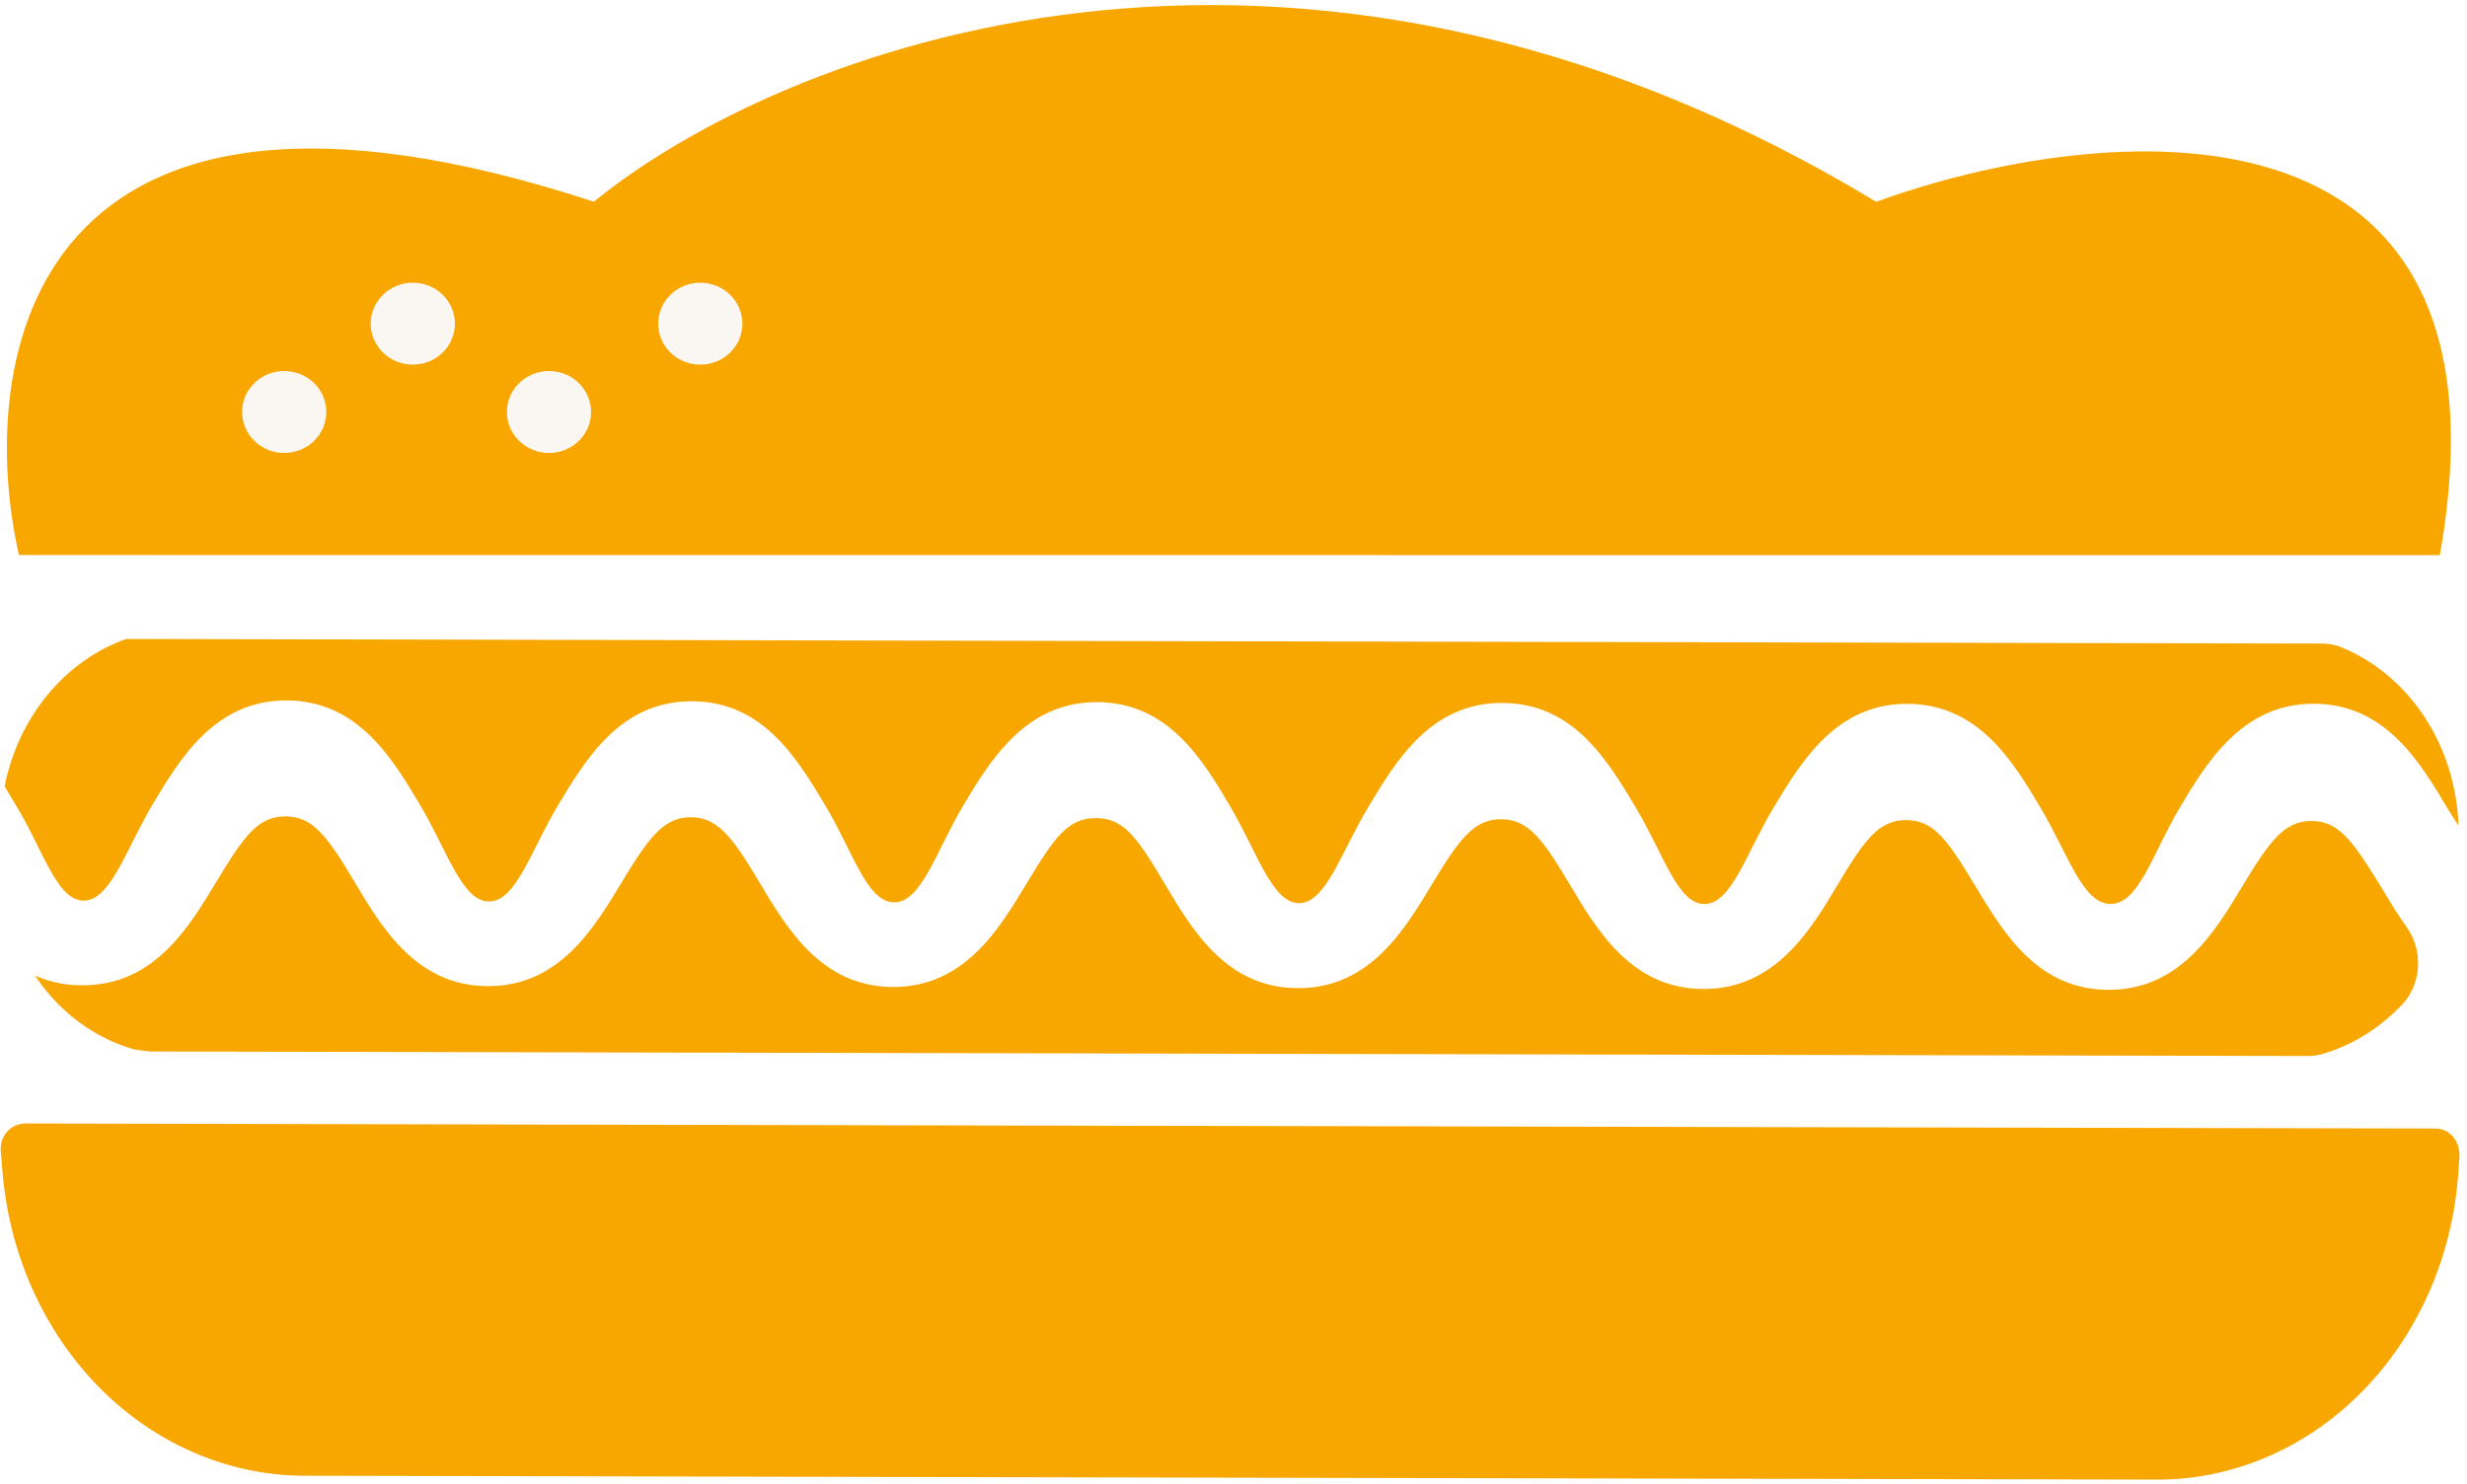
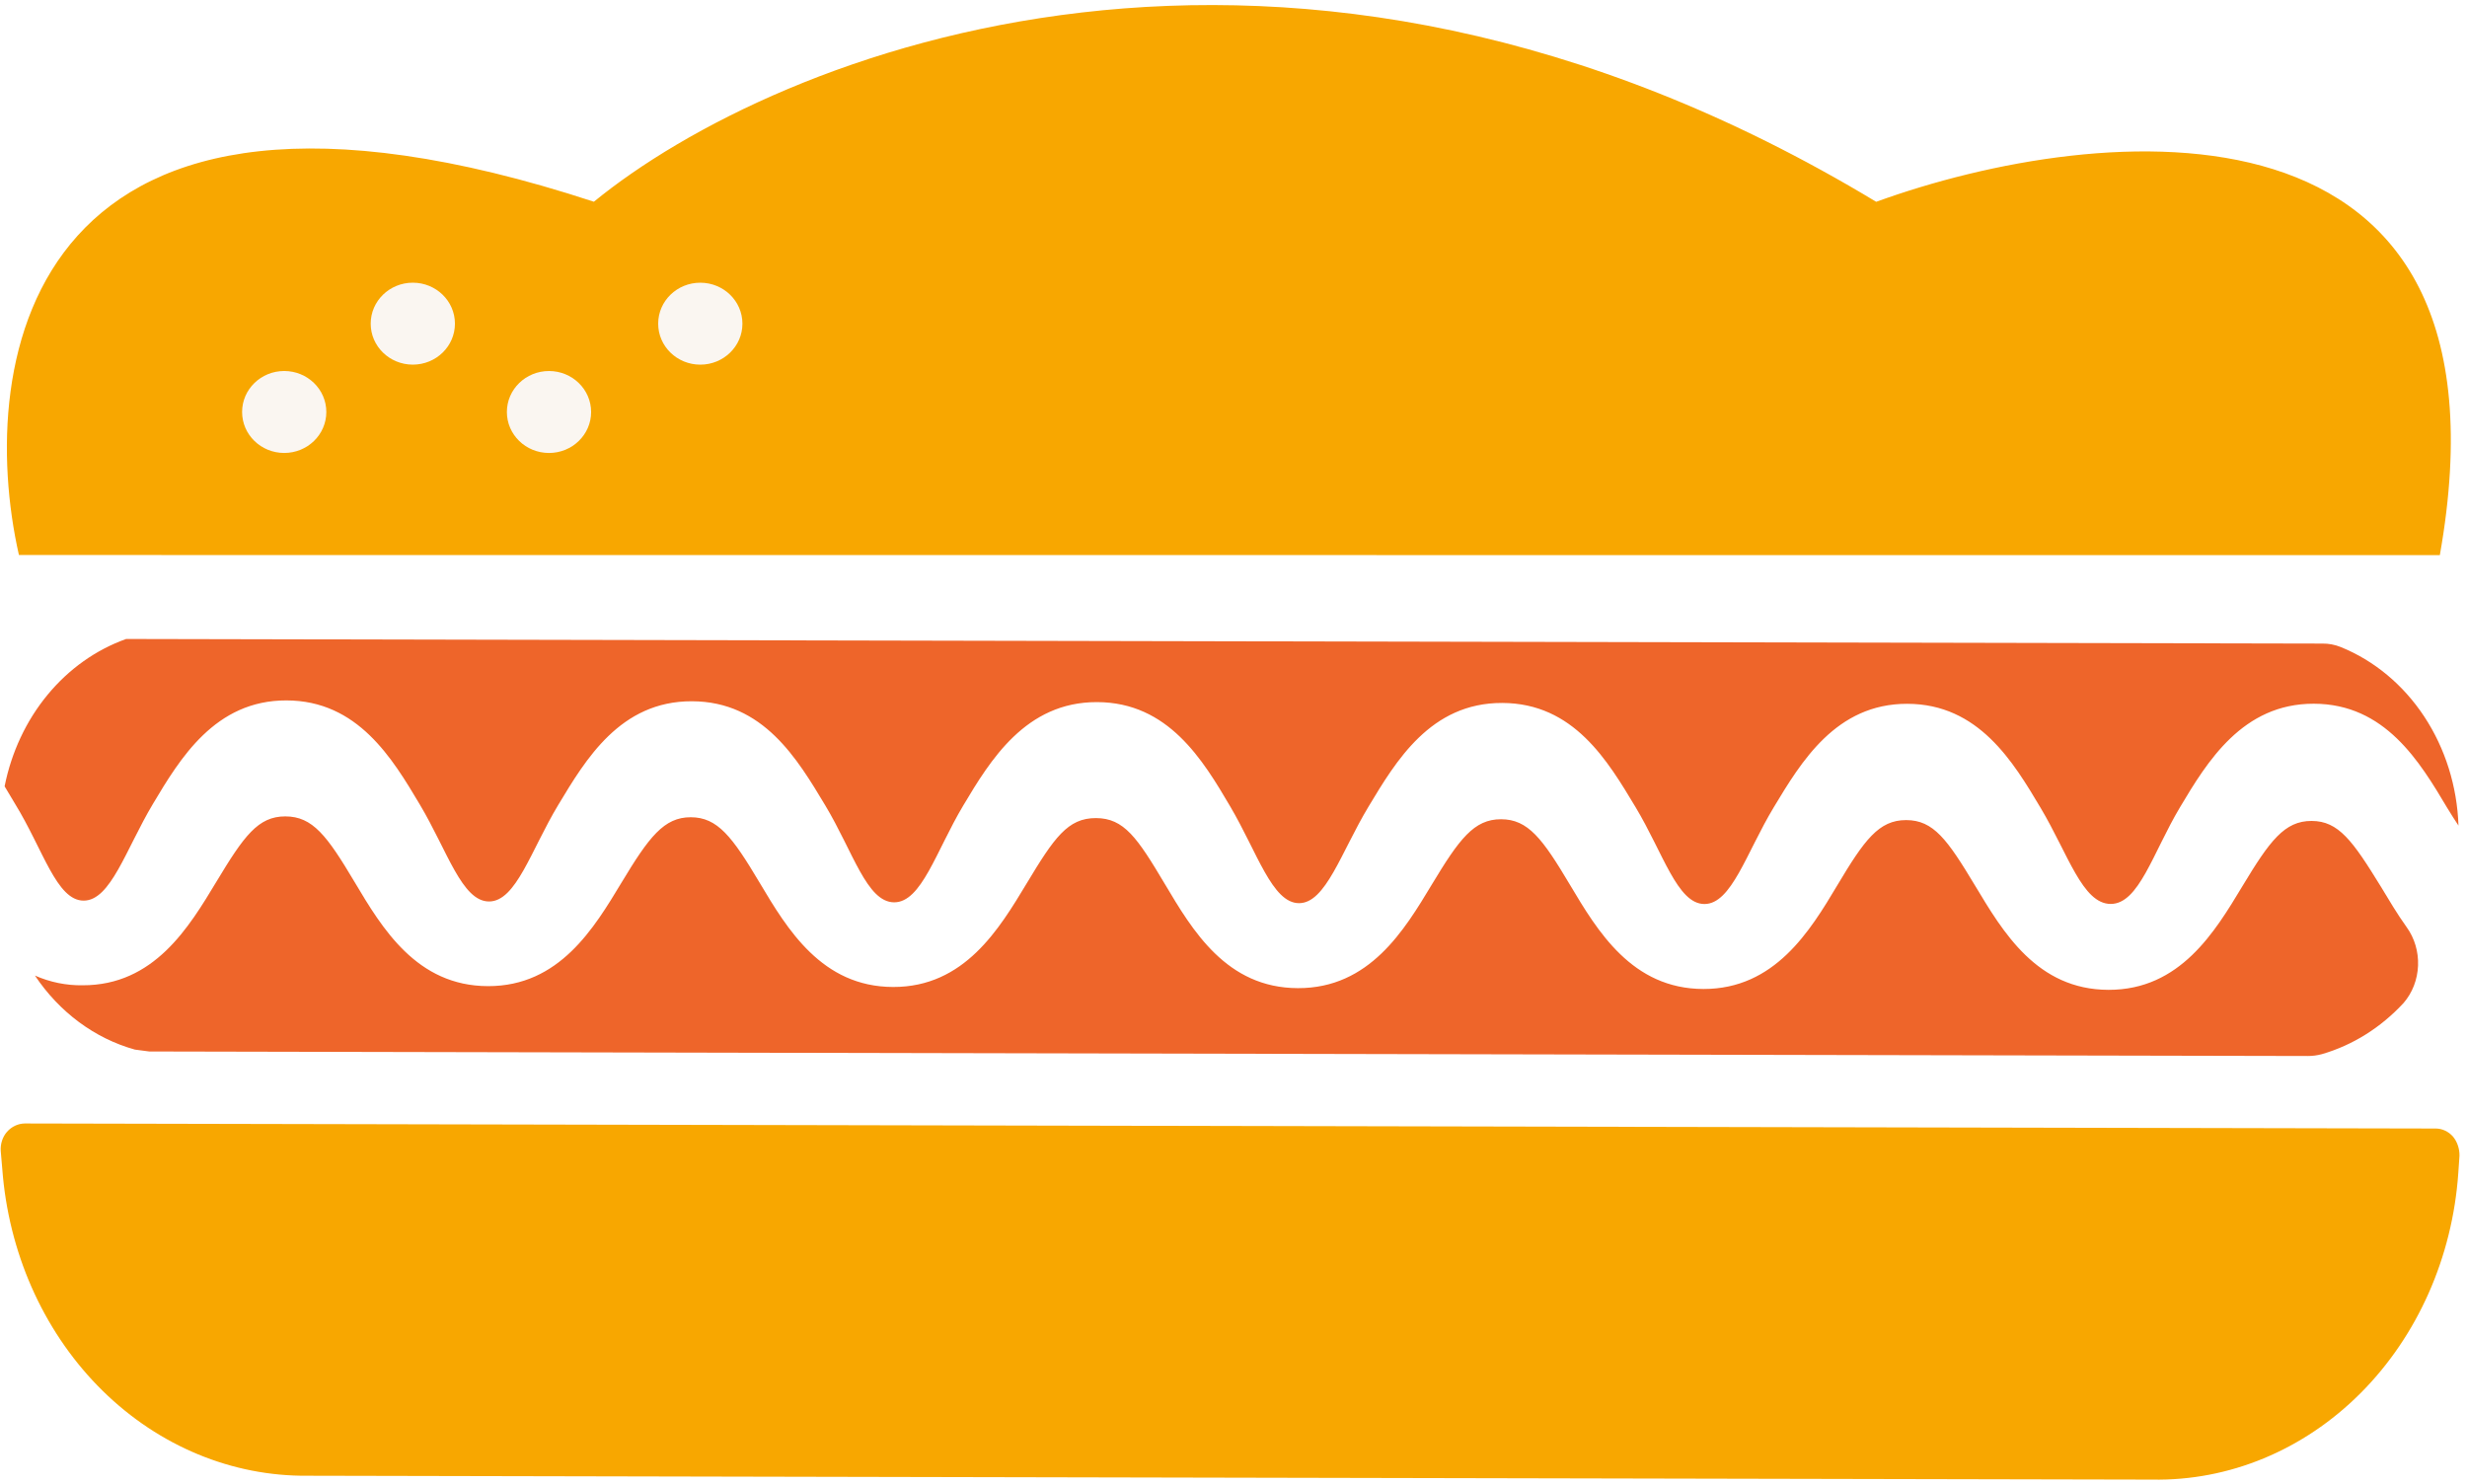
<svg xmlns="http://www.w3.org/2000/svg" width="301" height="181" viewBox="0 0 301 181" fill="none">
  <path d="M299.939 143.122C299.226 153.425 294.958 163.039 288.012 169.997C281.065 176.954 271.964 180.727 262.573 180.544L37.537 180.073C28.327 180.16 19.418 176.472 12.545 169.729C5.673 162.985 1.329 153.668 0.36 143.593L0.091 140.451C0.062 140.024 0.115 139.594 0.246 139.19C0.377 138.786 0.584 138.417 0.853 138.107C1.426 137.466 2.205 137.101 3.022 137.09L297.165 137.705C297.562 137.704 297.955 137.791 298.321 137.961C298.687 138.131 299.019 138.38 299.295 138.694C299.819 139.338 300.1 140.177 300.082 141.041L299.939 143.122Z" fill="#F8A700" />
-   <path d="M285.592 78.952C284.877 78.663 284.119 78.52 283.357 78.531L15.392 77.97C11.708 79.281 8.4 81.631 5.798 84.786C3.196 87.941 1.391 91.791 0.563 95.951L1.831 98.073C5.259 103.643 6.897 109.89 10.2 109.897C13.502 109.904 15.338 103.664 18.652 98.108C21.966 92.553 26.246 85.448 34.949 85.466C43.652 85.484 47.868 92.531 51.227 98.177C54.587 103.822 56.362 109.994 59.665 110.001C62.967 110.007 64.769 103.768 68.117 98.212C71.465 92.656 75.677 85.551 84.414 85.569C93.151 85.588 97.299 92.635 100.693 98.28C104.086 103.926 105.759 110.097 109.096 110.104C112.432 110.111 114.2 103.871 117.513 98.315C120.827 92.76 125.142 85.655 133.845 85.673C142.548 85.691 146.764 92.738 150.089 98.384C153.414 104.029 155.224 110.201 158.492 110.207C161.76 110.214 163.63 103.975 166.979 98.419C170.327 92.863 174.539 85.758 183.276 85.776C192.013 85.795 196.161 92.842 199.554 98.487C202.948 104.133 204.655 110.304 207.957 110.311C211.259 110.318 213.061 104.078 216.409 98.522C219.758 92.967 224.004 85.862 232.707 85.88C241.409 85.898 245.626 92.945 248.985 98.591C252.344 104.236 254.086 110.294 257.526 110.301C260.966 110.308 262.664 104.068 265.978 98.513C269.292 92.957 273.607 85.852 282.31 85.87C291.012 85.888 295.229 92.936 298.588 98.581C299.068 99.339 299.514 100.097 299.96 100.741C299.798 95.951 298.346 91.322 295.788 87.442C293.23 83.563 289.681 80.608 285.592 78.952Z" fill="#F8A700" />
-   <path d="M16.456 128.074L18.21 128.304L281.566 128.856C282.146 128.859 282.723 128.783 283.286 128.632C287.056 127.542 290.5 125.383 293.275 122.372C294.338 121.14 294.96 119.526 295.027 117.83C295.094 116.133 294.601 114.467 293.639 113.139C292.472 111.51 291.444 109.767 290.484 108.176C287.056 102.606 285.341 100.18 282.039 100.173C278.737 100.167 276.943 102.585 273.594 108.14C270.246 113.696 266 120.801 257.263 120.783C248.526 120.764 244.378 113.717 240.985 108.072C237.591 102.427 235.91 100.077 232.574 100.07C229.237 100.063 227.478 102.481 224.164 108.037C220.85 113.592 216.535 120.697 207.832 120.679C199.129 120.661 194.913 113.614 191.554 107.968C188.195 102.323 186.445 99.973 183.143 99.966C179.841 99.96 178.047 102.378 174.698 107.933C171.35 113.489 167.104 120.594 158.367 120.576C149.63 120.557 145.482 113.51 142.123 107.865C138.764 102.22 137.152 99.832 133.712 99.825C130.272 99.818 128.616 102.236 125.268 107.792C121.919 113.347 117.674 120.453 108.971 120.434C100.268 120.416 96.052 113.369 92.692 107.724C89.333 102.078 87.549 99.728 84.281 99.722C81.013 99.715 79.185 102.133 75.837 107.688C72.489 113.244 68.243 120.349 59.54 120.331C50.837 120.313 46.621 113.265 43.261 107.62C39.902 101.975 38.153 99.625 34.816 99.618C31.48 99.611 29.755 102.029 26.406 107.585C23.058 113.14 18.812 120.246 10.075 120.227C8.086 120.257 6.111 119.854 4.264 119.042C7.253 123.517 11.563 126.71 16.456 128.074Z" fill="#F8A700" />
+   <path d="M285.592 78.952C284.877 78.663 284.119 78.52 283.357 78.531L15.392 77.97C11.708 79.281 8.4 81.631 5.798 84.786C3.196 87.941 1.391 91.791 0.563 95.951L1.831 98.073C5.259 103.643 6.897 109.89 10.2 109.897C13.502 109.904 15.338 103.664 18.652 98.108C21.966 92.553 26.246 85.448 34.949 85.466C43.652 85.484 47.868 92.531 51.227 98.177C54.587 103.822 56.362 109.994 59.665 110.001C62.967 110.007 64.769 103.768 68.117 98.212C71.465 92.656 75.677 85.551 84.414 85.569C93.151 85.588 97.299 92.635 100.693 98.28C104.086 103.926 105.759 110.097 109.096 110.104C112.432 110.111 114.2 103.871 117.513 98.315C120.827 92.76 125.142 85.655 133.845 85.673C142.548 85.691 146.764 92.738 150.089 98.384C153.414 104.029 155.224 110.201 158.492 110.207C161.76 110.214 163.63 103.975 166.979 98.419C170.327 92.863 174.539 85.758 183.276 85.776C192.013 85.795 196.161 92.842 199.554 98.487C202.948 104.133 204.655 110.304 207.957 110.311C211.259 110.318 213.061 104.078 216.409 98.522C219.758 92.967 224.004 85.862 232.707 85.88C241.409 85.898 245.626 92.945 248.985 98.591C252.344 104.236 254.086 110.294 257.526 110.301C260.966 110.308 262.664 104.068 265.978 98.513C269.292 92.957 273.607 85.852 282.31 85.87C291.012 85.888 295.229 92.936 298.588 98.581C299.068 99.339 299.514 100.097 299.96 100.741C299.798 95.951 298.346 91.322 295.788 87.442C293.23 83.563 289.681 80.608 285.592 78.952Z" fill="#EE652A" />
+   <path d="M16.456 128.074L18.21 128.304L281.566 128.856C282.146 128.859 282.723 128.783 283.286 128.632C287.056 127.542 290.5 125.383 293.275 122.372C294.338 121.14 294.96 119.526 295.027 117.83C295.094 116.133 294.601 114.467 293.639 113.139C292.472 111.51 291.444 109.767 290.484 108.176C287.056 102.606 285.341 100.18 282.039 100.173C278.737 100.167 276.943 102.585 273.594 108.14C270.246 113.696 266 120.801 257.263 120.783C248.526 120.764 244.378 113.717 240.985 108.072C237.591 102.427 235.91 100.077 232.574 100.07C229.237 100.063 227.478 102.481 224.164 108.037C220.85 113.592 216.535 120.697 207.832 120.679C199.129 120.661 194.913 113.614 191.554 107.968C188.195 102.323 186.445 99.973 183.143 99.966C179.841 99.96 178.047 102.378 174.698 107.933C171.35 113.489 167.104 120.594 158.367 120.576C149.63 120.557 145.482 113.51 142.123 107.865C138.764 102.22 137.152 99.832 133.712 99.825C130.272 99.818 128.616 102.236 125.268 107.792C121.919 113.347 117.674 120.453 108.971 120.434C100.268 120.416 96.052 113.369 92.692 107.724C89.333 102.078 87.549 99.728 84.281 99.722C81.013 99.715 79.185 102.133 75.837 107.688C72.489 113.244 68.243 120.349 59.54 120.331C50.837 120.313 46.621 113.265 43.261 107.62C39.902 101.975 38.153 99.625 34.816 99.618C31.48 99.611 29.755 102.029 26.406 107.585C23.058 113.14 18.812 120.246 10.075 120.227C8.086 120.257 6.111 119.854 4.264 119.042C7.253 123.517 11.563 126.71 16.456 128.074Z" fill="#EE652A" />
  <path d="M72.459 24.615C3.413 1.977 -3.076 43.922 2.309 67.724L297.685 67.74C308.02 9.539 256.145 14.746 228.915 24.624C156.915 -18.851 94.611 6.503 72.459 24.615Z" fill="#F8A700" />
  <ellipse rx="5.139" ry="5" transform="matrix(1 5.64222e-05 5.79851e-05 1 50.3682 39.4939)" fill="#FAF6F1" />
  <ellipse rx="5.139" ry="5" transform="matrix(1 5.64222e-05 5.79851e-05 1 34.677 50.2711)" fill="#FAF6F1" />
  <ellipse rx="5.139" ry="5" transform="matrix(1 5.64222e-05 5.79851e-05 1 66.9838 50.2729)" fill="#FAF6F1" />
  <ellipse rx="5.139" ry="5" transform="matrix(1 5.64222e-05 5.79851e-05 1 85.4441 39.4959)" fill="#FAF6F1" />
</svg>
